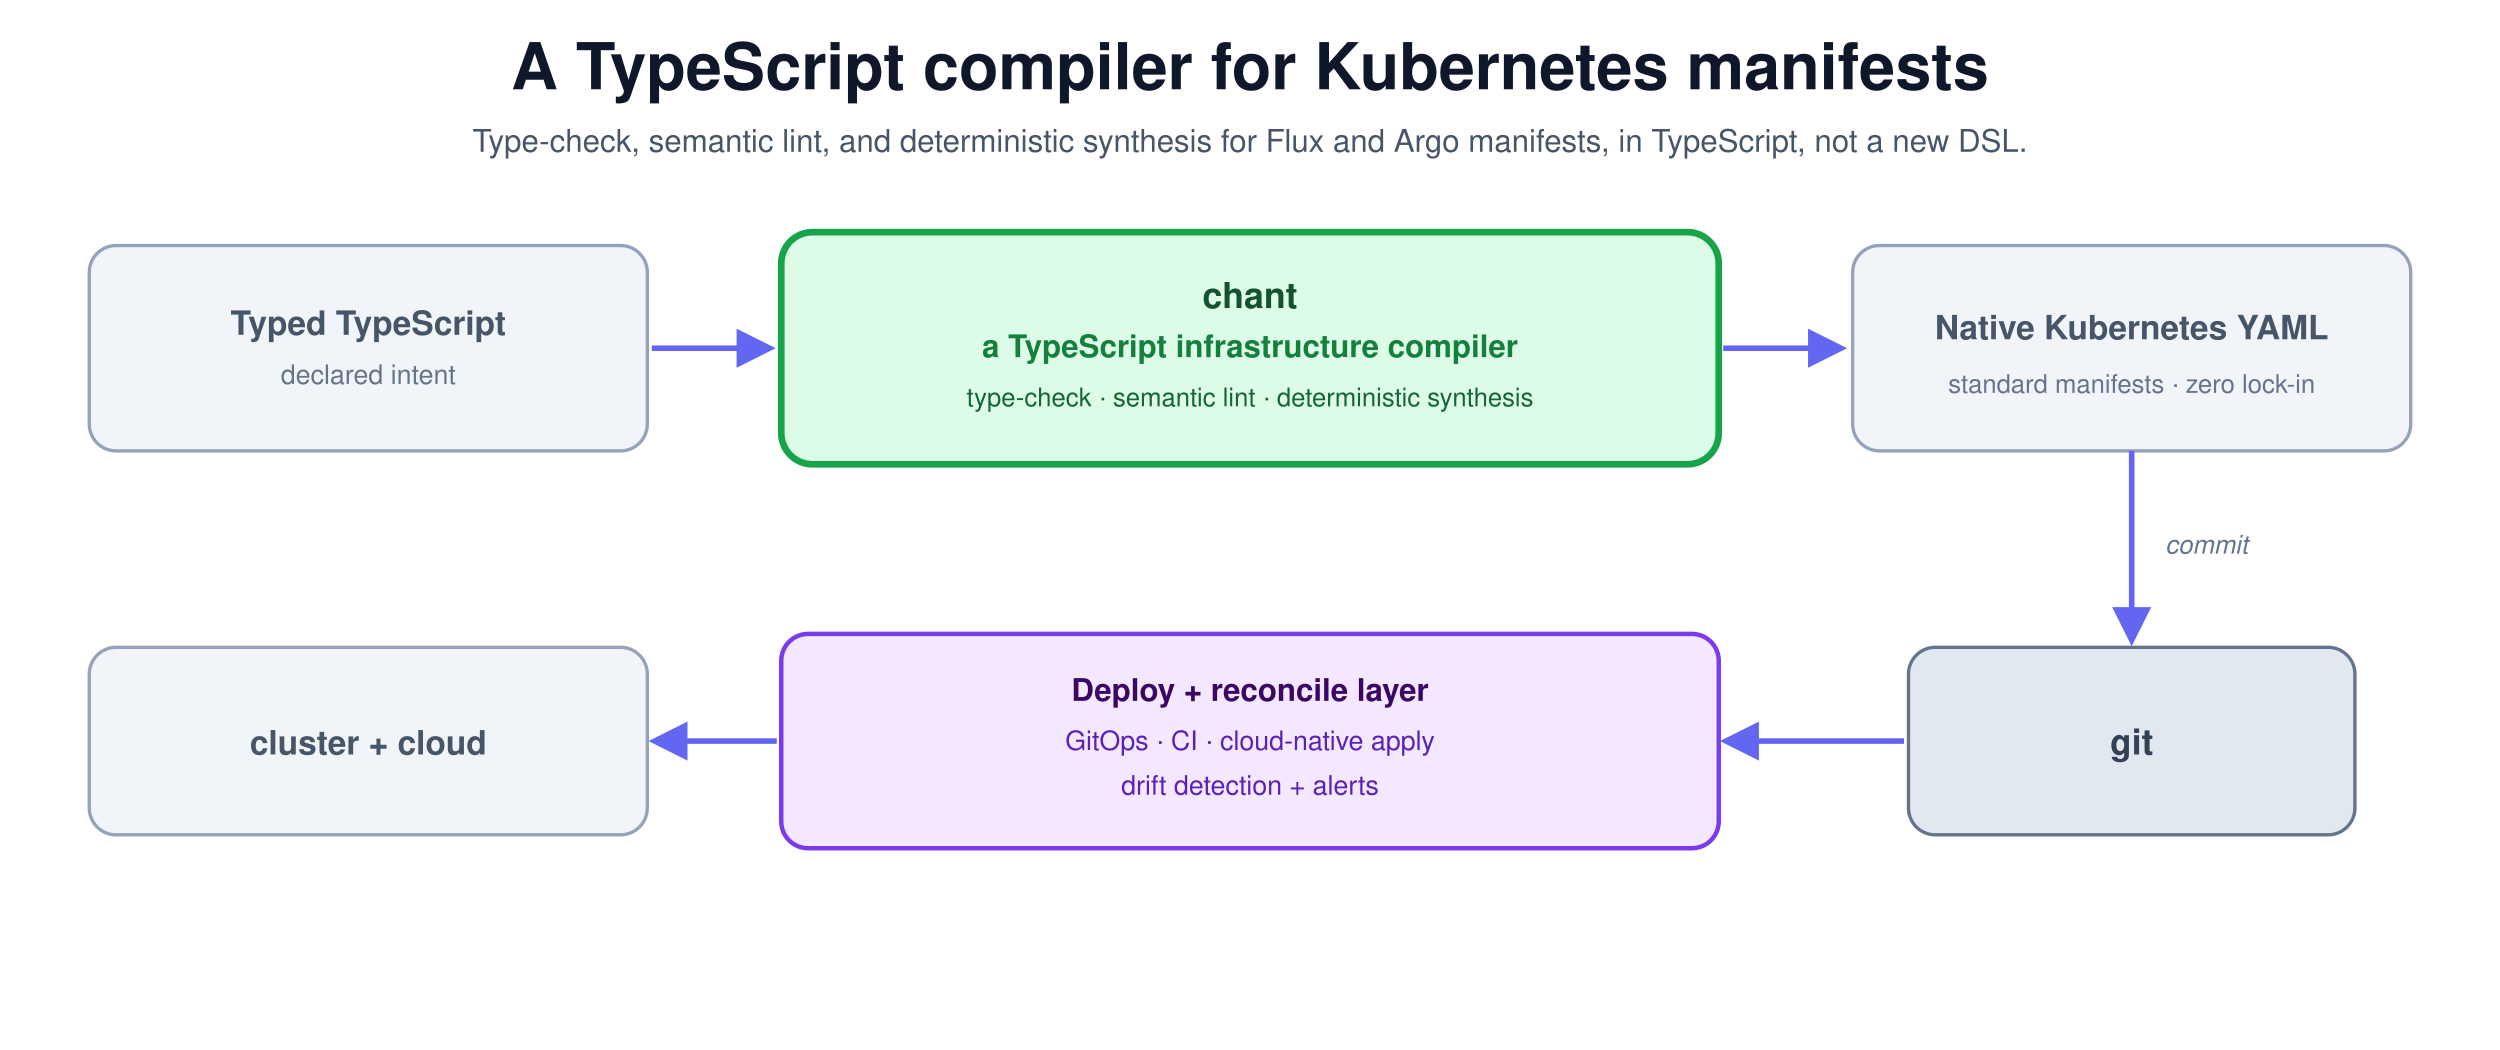
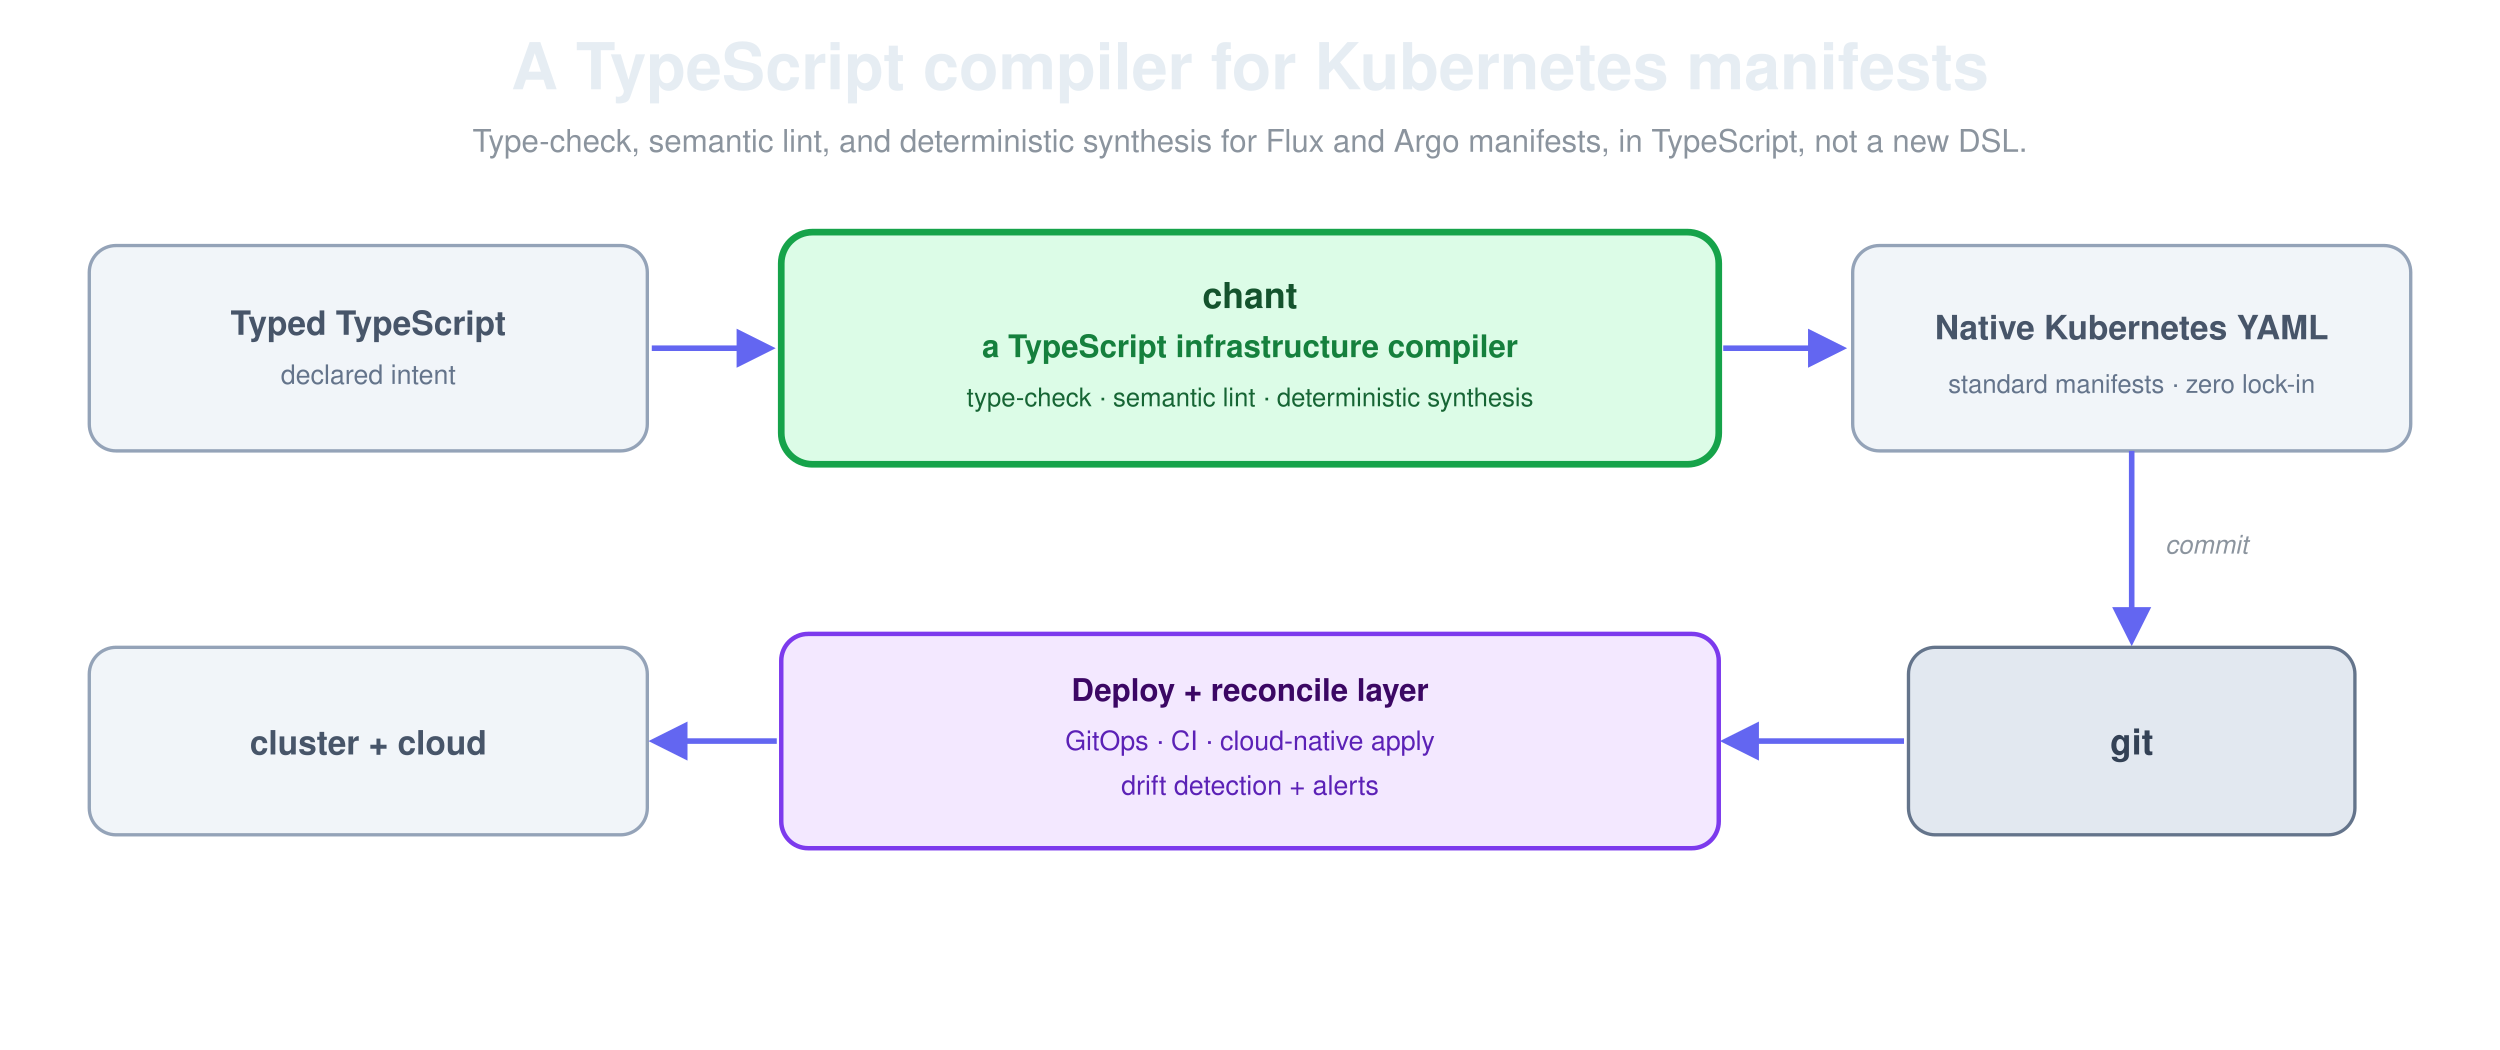
<svg xmlns="http://www.w3.org/2000/svg" viewBox="0 0 1120 470" font-family="Helvetica,Arial,sans-serif">
  <defs>
    <marker id="arrow" viewBox="0 0 10 10" refX="8" refY="5" markerWidth="7" markerHeight="7" orient="auto-start-reverse">
      <path d="M0,0 L10,5 L0,10 z" fill="#6366F1" />
    </marker>
  </defs>
-   <text x="560" y="40" text-anchor="middle" font-size="29" font-weight="bold" fill="#0F172A">A TypeScript compiler for Kubernetes manifests</text>
-   <text x="560" y="68" text-anchor="middle" font-size="14" fill="#475569">Type-check, semantic lint, and deterministic synthesis for Flux and Argo manifests, in TypeScript, not a new DSL.</text>
+   <text x="560" y="40" text-anchor="middle" font-size="29" font-weight="bold" fill="#e6edf3">A TypeScript compiler for Kubernetes manifests</text>
+   <text x="560" y="68" text-anchor="middle" font-size="14" fill="#8b949e">Type-check, semantic lint, and deterministic synthesis for Flux and Argo manifests, in TypeScript, not a new DSL.</text>
  <rect x="40" y="110" width="250" height="92" rx="12" fill="#F1F5F9" stroke="#94A3B8" stroke-width="1.5" />
  <text x="165" y="150" text-anchor="middle" font-size="15" font-weight="bold" fill="#475569">Typed TypeScript</text>
  <text x="165" y="172" text-anchor="middle" font-size="12" fill="#64748B">declared intent</text>
  <rect x="350" y="104" width="420" height="104" rx="14" fill="#DCFCE7" stroke="#16A34A" stroke-width="3" />
  <text x="560" y="138" text-anchor="middle" font-size="16" font-weight="bold" fill="#14532D">chant</text>
  <text x="560" y="160" text-anchor="middle" font-size="14" font-weight="bold" fill="#15803D">a TypeScript infrastructure compiler</text>
  <text x="560" y="182" text-anchor="middle" font-size="11.5" fill="#166534">type-check · semantic lint · deterministic synthesis</text>
  <rect x="830" y="110" width="250" height="92" rx="12" fill="#F1F5F9" stroke="#94A3B8" stroke-width="1.5" />
  <text x="955" y="152" text-anchor="middle" font-size="15" font-weight="bold" fill="#475569">Native Kubernetes YAML</text>
  <text x="955" y="176" text-anchor="middle" font-size="11.5" fill="#64748B">standard manifests · zero lock-in</text>
  <line x1="292" y1="156" x2="344" y2="156" stroke="#6366F1" stroke-width="2.5" marker-end="url(#arrow)" />
  <line x1="772" y1="156" x2="824" y2="156" stroke="#6366F1" stroke-width="2.5" marker-end="url(#arrow)" />
  <line x1="955" y1="202" x2="955" y2="286" stroke="#6366F1" stroke-width="2.5" marker-end="url(#arrow)" />
-   <text x="970" y="248" font-size="11.5" font-style="italic" fill="#64748B">commit</text>
+   <text x="970" y="248" font-size="11.5" font-style="italic" fill="#8b949e">commit</text>
  <rect x="855" y="290" width="200" height="84" rx="12" fill="#E2E8F0" stroke="#64748B" stroke-width="1.5" />
  <text x="955" y="338" text-anchor="middle" font-size="16" font-weight="bold" fill="#334155">git</text>
  <rect x="350" y="284" width="420" height="96" rx="12" fill="#F3E8FF" stroke="#7C3AED" stroke-width="2" />
  <text x="560" y="314" text-anchor="middle" font-size="14" font-weight="bold" fill="#3B0764">Deploy + reconcile layer</text>
  <text x="560" y="336" text-anchor="middle" font-size="12" fill="#5B21B6">GitOps · CI · cloud-native apply</text>
  <text x="560" y="356" text-anchor="middle" font-size="12" fill="#5B21B6">drift detection + alerts</text>
  <rect x="40" y="290" width="250" height="84" rx="12" fill="#F1F5F9" stroke="#94A3B8" stroke-width="1.5" />
  <text x="165" y="338" text-anchor="middle" font-size="15" font-weight="bold" fill="#475569">cluster + cloud</text>
  <line x1="853" y1="332" x2="774" y2="332" stroke="#6366F1" stroke-width="2.5" marker-end="url(#arrow)" />
  <line x1="348" y1="332" x2="294" y2="332" stroke="#6366F1" stroke-width="2.5" marker-end="url(#arrow)" />
</svg>
